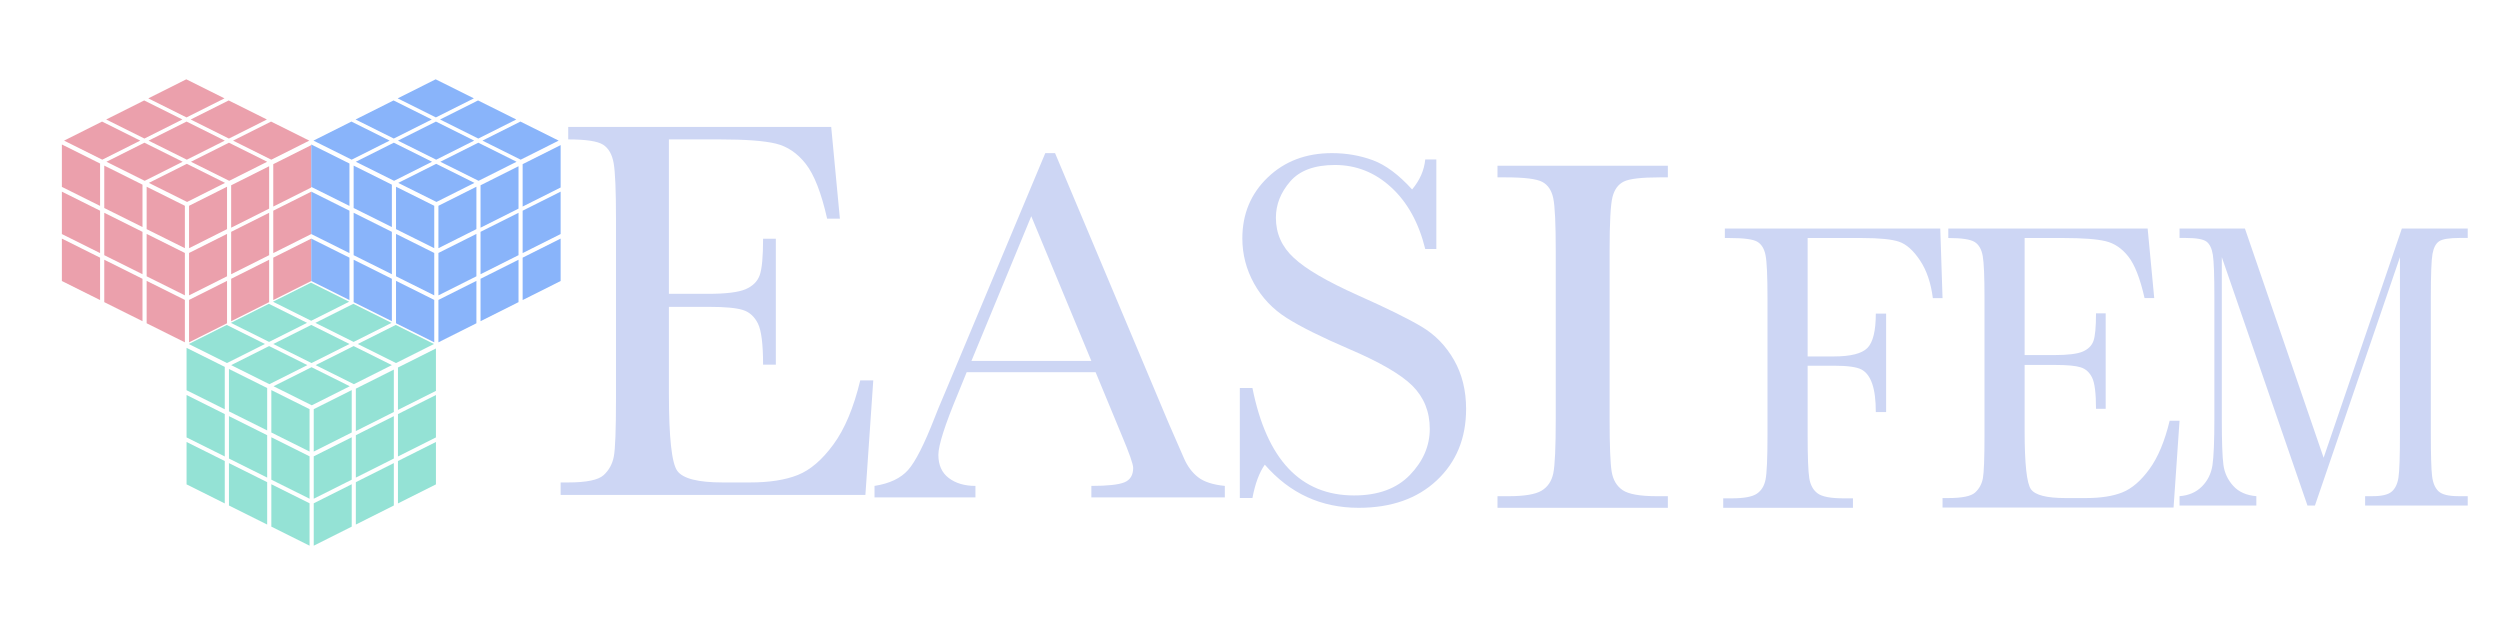
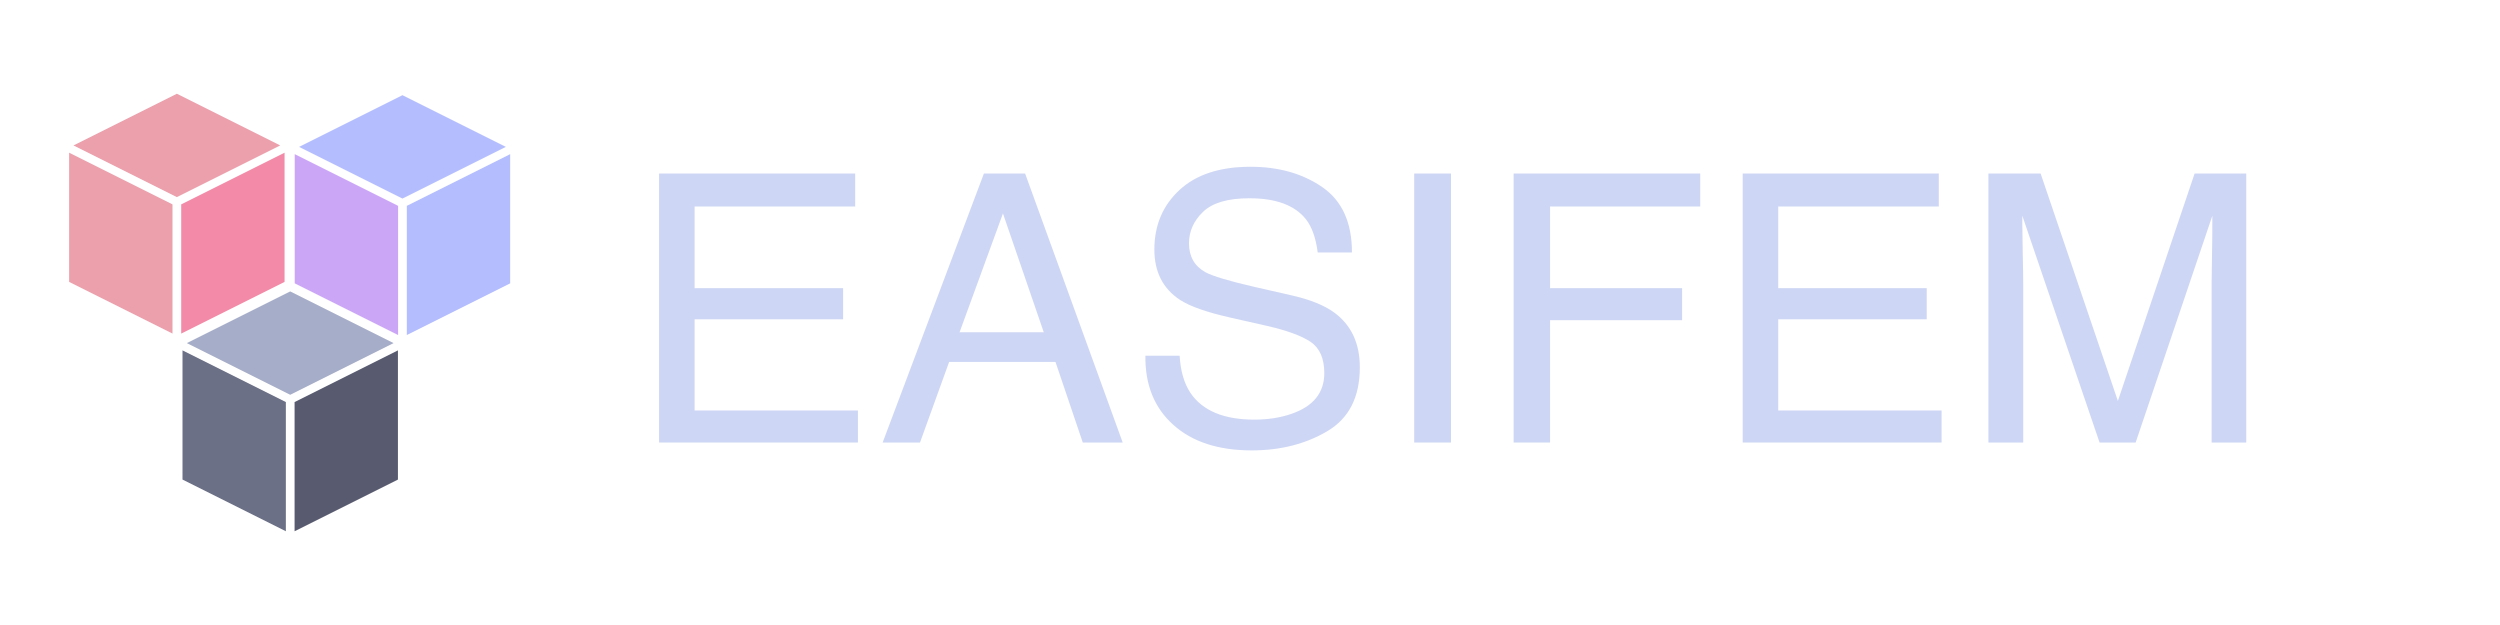
- <svg xmlns="http://www.w3.org/2000/svg" height="100%" stroke-miterlimit="10" style="fill-rule:nonzero;clip-rule:evenodd;stroke-linecap:round;stroke-linejoin:round;" version="1.1" viewBox="0 0 2000 500" width="100%" xml:space="preserve">
+ <svg xmlns="http://www.w3.org/2000/svg" xmlns:ns1="http://vectornator.io" height="100%" stroke-miterlimit="10" style="fill-rule:nonzero;clip-rule:evenodd;stroke-linecap:round;stroke-linejoin:round;" version="1.1" viewBox="0 0 2000 500" width="100%" xml:space="preserve">
  <defs />
-   <g id="layer1">
-     <path d="M318.363 402.743L348.75 387.496L348.75 353.575L318.363 368.824L318.363 402.743ZM318.363 365.176L348.75 349.93L348.75 316.01L318.363 331.255L318.363 365.176ZM279.342 241.379L248.779 226.142L218.394 241.388L248.956 256.624L279.342 241.379ZM245.657 258.282L215.092 243.045L184.706 258.291L215.271 273.528L245.657 258.282ZM282.884 273.539L313.27 258.291L282.685 243.045L252.299 258.291L282.884 273.539ZM218.614 275.193L249.198 290.442L279.585 275.193L248.999 259.949L218.614 275.193ZM316.594 259.949L286.207 275.193L316.793 290.44L347.178 275.193L316.594 259.949ZM181.397 259.949L151.011 275.193L181.576 290.431L211.962 275.187L181.397 259.949ZM215.304 276.852L184.918 292.098L215.502 307.347L245.887 292.098L215.304 276.852ZM250.991 436.551L281.376 421.305L281.376 387.386L250.991 402.63L250.991 436.551ZM250.991 398.983L281.376 383.736L281.376 349.817L250.991 365.063L250.991 398.983ZM249.218 293.755L218.833 309.002L249.417 324.248L279.802 309.002L249.218 293.755ZM149.25 387.496L179.814 402.734L179.814 368.815L149.25 353.577L149.25 387.496ZM149.25 349.93L179.814 365.165L179.814 331.246L149.25 316.01L149.25 349.93ZM149.25 312.194L179.814 327.431L179.814 293.51L149.25 278.274L149.25 312.194ZM183.158 404.402L213.742 419.646L213.742 385.727L183.158 370.481L183.158 404.402ZM183.158 366.833L213.742 382.081L213.742 348.16L183.158 332.914L183.158 366.833ZM183.158 329.097L213.742 344.343L213.742 310.422L183.158 295.177L183.158 329.097ZM217.065 421.305L247.649 436.551L247.649 402.63L217.065 387.386L217.065 421.305ZM217.065 383.736L247.649 398.983L247.649 365.063L217.065 349.817L217.065 383.736ZM217.065 346L247.649 361.246L247.649 327.327L217.065 312.081L217.065 346ZM284.676 419.646L315.062 404.402L315.062 370.478L284.676 385.727L284.676 419.646ZM284.676 382.079L315.062 366.833L315.062 332.914L284.676 348.16L284.676 382.079ZM282.907 276.852L252.52 292.098L283.105 307.343L313.491 292.098L282.907 276.852ZM318.363 294.02L318.363 327.94L348.75 312.695L348.75 278.774L318.363 294.02ZM250.991 361.246L281.376 346L281.376 312.081L250.991 327.327L250.991 361.246ZM284.676 344.845L315.061 329.598L315.061 295.679L284.676 310.923L284.676 344.845Z" fill="#94e2d5" fill-rule="nonzero" opacity="1" stroke="none" />
-     <path d="M218.614 240.052L249 224.806L249 190.884L218.614 206.132L218.614 240.052ZM218.614 202.484L249 187.238L249 153.318L218.614 168.564L218.614 202.484ZM179.592 78.688L149.029 63.45L118.644 78.696L149.205 93.933L179.592 78.688ZM145.906 95.591L115.342 80.354L84.956 95.6L115.521 110.837L145.906 95.591ZM183.134 110.848L213.52 95.6L182.935 80.354L152.55 95.6L183.134 110.848ZM118.863 112.503L149.449 127.751L179.835 112.503L149.25 97.257L118.863 112.503ZM216.844 97.257L186.458 112.503L217.042 127.749L247.428 112.503L216.844 97.257ZM81.647 97.257L51.262 112.503L81.826 127.74L112.212 112.495L81.647 97.257ZM115.554 114.161L85.168 129.407L115.752 144.655L146.138 129.407L115.554 114.161ZM151.241 273.858L181.627 258.613L181.627 224.694L151.241 239.939L151.241 273.858ZM151.241 236.291L181.627 221.045L181.627 187.126L151.241 202.371L151.241 236.291ZM149.469 131.064L119.083 146.31L149.667 161.556L180.052 146.31L149.469 131.064ZM49.5 224.806L80.064 240.043L80.064 206.124L49.5 190.887L49.5 224.806ZM49.5 187.238L80.064 202.475L80.064 168.555L49.5 153.318L49.5 187.238ZM49.5 149.502L80.064 164.739L80.064 130.819L49.5 115.582L49.5 149.502ZM83.408 241.71L113.992 256.956L113.992 223.036L83.408 207.79L83.408 241.71ZM83.408 204.142L113.992 219.389L113.992 185.468L83.408 170.222L83.408 204.142ZM83.408 166.405L113.992 181.651L113.992 147.732L83.408 132.486L83.408 166.405ZM117.315 258.613L147.899 273.858L147.899 239.939L117.315 224.694L117.315 258.613ZM117.315 221.045L147.899 236.291L147.899 202.371L117.315 187.126L117.315 221.045ZM117.315 183.309L147.899 198.554L147.899 164.635L117.315 149.389L117.315 183.309ZM184.927 256.956L215.312 241.71L215.312 207.788L184.927 223.036L184.927 256.956ZM184.927 219.387L215.312 204.142L215.312 170.222L184.927 185.468L184.927 219.387ZM183.156 114.161L152.771 129.407L183.355 144.652L213.741 129.407L183.156 114.161ZM218.614 131.329L218.614 165.249L249 150.003L249 116.084L218.614 131.329ZM151.241 198.554L181.627 183.309L181.627 149.389L151.241 164.635L151.241 198.554ZM184.927 182.152L215.312 166.907L215.312 132.987L184.927 148.232L184.927 182.152Z" fill="#eba0ac" fill-rule="nonzero" opacity="1" stroke="none" />
-     <path d="M418.114 240.051L448.5 224.805L448.5 190.882L418.114 206.131L418.114 240.051ZM418.114 202.482L448.5 187.236L448.5 153.317L418.114 168.562L418.114 202.482ZM379.092 78.686L348.53 63.449L318.145 78.695L348.706 93.931L379.092 78.686ZM345.407 95.589L314.843 80.352L284.456 95.598L315.021 110.835L345.407 95.589ZM382.635 110.846L413.02 95.598L382.435 80.352L352.051 95.598L382.635 110.846ZM318.365 112.501L348.949 127.75L379.335 112.501L348.751 97.256L318.365 112.501ZM416.344 97.256L385.959 112.501L416.544 127.747L446.928 112.501L416.344 97.256ZM281.147 97.256L250.762 112.501L281.325 127.738L311.712 112.493L281.147 97.256ZM315.054 114.159L284.669 129.405L315.253 144.653L345.638 129.405L315.054 114.159ZM350.742 273.858L381.126 258.612L381.126 224.692L350.742 239.938L350.742 273.858ZM350.742 236.289L381.126 221.043L381.126 187.124L350.742 202.369L350.742 236.289ZM348.968 131.063L318.584 146.308L349.168 161.555L379.552 146.308L348.968 131.063ZM249 224.805L279.564 240.041L279.564 206.123L249 190.885L249 224.805ZM249 187.236L279.564 202.473L279.564 168.554L249 153.317L249 187.236ZM249 149.5L279.564 164.737L279.564 130.818L249 115.581L249 149.5ZM282.908 241.708L313.492 256.954L313.492 223.034L282.908 207.789L282.908 241.708ZM282.908 204.14L313.492 219.388L313.492 185.466L282.908 170.22L282.908 204.14ZM282.908 166.403L313.492 181.65L313.492 147.73L282.908 132.485L282.908 166.403ZM316.817 258.612L347.401 273.858L347.401 239.938L316.817 224.692L316.817 258.612ZM316.817 221.043L347.401 236.289L347.401 202.369L316.817 187.124L316.817 221.043ZM316.817 183.307L347.401 198.553L347.401 164.634L316.817 149.387L316.817 183.307ZM384.427 256.954L414.814 241.708L414.814 207.786L384.427 223.034L384.427 256.954ZM384.427 219.385L414.814 204.14L414.814 170.22L384.427 185.466L384.427 219.385ZM382.658 114.159L352.271 129.405L382.855 144.651L413.242 129.405L382.658 114.159ZM418.114 131.327L418.114 165.247L448.5 150.002L448.5 116.082L418.114 131.327ZM350.742 198.553L381.126 183.307L381.126 149.387L350.742 164.634L350.742 198.553ZM384.427 182.151L414.814 166.905L414.814 132.985L384.427 148.231L384.427 182.151Z" fill="#89b4fa" fill-rule="nonzero" opacity="1" stroke="none" />
-     <g opacity="1">
-       <path d="M688.195 304.325L698.616 304.325L692.32 395.947L448.5 395.947L448.5 385.96L454.579 385.96C469.198 385.96 478.643 384.006 482.913 380.098C487.183 376.19 489.897 371.232 491.055 365.226C492.212 359.219 492.791 343.912 492.791 319.306L492.791 174.924C492.791 152.489 492.176 137.725 490.946 130.633C489.716 123.54 486.893 118.583 482.478 115.76C478.064 112.938 468.764 111.527 454.579 111.527L454.579 101.539L664.964 101.539L671.911 174.924L661.707 174.924C657.075 154.371 651.394 139.788 644.663 131.176C637.933 122.563 629.936 117.136 620.672 114.892C611.409 112.649 596.5 111.527 575.946 111.527L535.129 111.527L535.129 235.065L566.393 235.065C580.723 235.065 590.747 233.835 596.464 231.374C602.181 228.914 605.945 225.186 607.754 220.193C609.563 215.199 610.468 205.465 610.468 190.991L620.672 190.991L620.672 291.732L610.468 291.732C610.468 275.376 609.093 264.412 606.343 258.839C603.592 253.267 599.576 249.648 594.293 247.984C589.01 246.319 580.072 245.487 567.479 245.487L535.129 245.487L535.129 315.181C535.129 350.064 537.372 370.581 541.859 376.733C546.346 382.884 558.433 385.96 578.118 385.96L600.046 385.96C615.534 385.96 628.271 383.97 638.258 379.989C648.246 376.009 657.763 367.831 666.809 355.455C675.856 343.08 682.984 326.036 688.195 304.325Z" fill="#cdd6f4" fill-rule="nonzero" opacity="1" stroke="none" />
-     </g>
-     <g opacity="1">
-       <path d="M1735.73 336.562L1743.63 336.562L1738.85 406.015L1554.03 406.015L1554.03 398.445L1558.64 398.445C1569.72 398.445 1576.88 396.963 1580.11 394.001C1583.35 391.038 1585.41 387.28 1586.29 382.727C1587.16 378.174 1587.6 366.57 1587.6 347.918L1587.6 238.471C1587.6 221.464 1587.14 210.272 1586.2 204.896C1585.27 199.52 1583.13 195.762 1579.78 193.622C1576.44 191.483 1569.39 190.413 1558.64 190.413L1558.64 182.842L1718.12 182.842L1723.38 238.471L1715.65 238.471C1712.14 222.89 1707.83 211.836 1702.73 205.308C1697.63 198.779 1691.56 194.665 1684.54 192.964C1677.52 191.263 1666.22 190.413 1650.64 190.413L1619.7 190.413L1619.7 284.06L1643.4 284.06C1654.26 284.06 1661.86 283.127 1666.19 281.262C1670.52 279.397 1673.38 276.572 1674.75 272.786C1676.12 269.001 1676.81 261.622 1676.81 250.65L1684.54 250.65L1684.54 327.016L1676.81 327.016C1676.81 314.617 1675.76 306.306 1673.68 302.082C1671.59 297.857 1668.55 295.114 1664.54 293.853C1660.54 292.591 1653.76 291.96 1644.22 291.96L1619.7 291.96L1619.7 344.791C1619.7 371.234 1621.4 386.787 1624.8 391.45C1628.2 396.113 1637.36 398.445 1652.28 398.445L1668.91 398.445C1680.65 398.445 1690.3 396.936 1697.87 393.919C1705.44 390.901 1712.66 384.702 1719.51 375.321C1726.37 365.94 1731.78 353.02 1735.73 336.562Z" fill="#cdd6f4" fill-rule="nonzero" opacity="1" stroke="none" />
-     </g>
-     <g opacity="1">
-       <path d="M876.495 297.778L773.332 297.778L766.321 315.005C755.905 339.978 750.697 356.27 750.697 363.882C750.697 372.028 753.468 378.204 759.01 382.411C764.552 386.618 771.663 388.721 780.343 388.721L780.343 397.935L699.616 397.935L699.616 388.721C711.635 386.851 720.583 382.611 726.459 376.001C732.335 369.391 739.412 355.469 747.692 334.235C748.36 332.232 751.565 324.487 757.307 310.999L836.231 122.502L844.044 122.502L934.786 338.242L947.206 366.686C950.01 373.096 953.783 378.138 958.524 381.81C963.264 385.483 970.376 387.786 979.857 388.721L979.857 397.935L873.089 397.935L873.089 388.721C886.177 388.721 895.024 387.753 899.631 385.816C904.238 383.88 906.542 380.041 906.542 374.298C906.542 371.36 903.47 362.613 897.327 348.057L876.495 297.778ZM873.089 288.764L825.014 172.982L777.138 288.764L873.089 288.764Z" fill="#cdd6f4" fill-rule="nonzero" opacity="1" stroke="none" />
-     </g>
-     <g opacity="1">
-       <path d="M991.857 398.375L991.857 310.386L1001.95 310.386C1013.38 367.7 1040.49 396.357 1083.28 396.357C1102.52 396.357 1117.42 390.874 1127.98 379.91C1138.54 368.945 1143.82 356.668 1143.82 343.079C1143.82 329.356 1139.18 317.853 1129.89 308.57C1120.61 299.421 1103.66 289.6 1079.04 279.106C1057.11 269.688 1040.56 261.448 1029.39 254.384C1018.23 247.321 1009.52 238.139 1003.26 226.838C997.003 215.536 993.875 203.495 993.875 190.714C993.875 171.206 1000.64 154.96 1014.16 141.977C1027.68 128.994 1044.8 122.502 1065.52 122.502C1077.09 122.502 1087.99 124.386 1098.21 128.153C1108.44 131.92 1118.93 139.723 1129.69 151.563C1135.88 144.163 1139.38 136.158 1140.19 127.548L1149.07 127.548L1149.07 199.19L1140.19 199.19C1135.07 178.336 1126.03 161.922 1113.04 149.948C1100.06 137.974 1085.03 131.987 1067.94 131.987C1051.66 131.987 1039.72 136.394 1032.12 145.206C1024.52 154.018 1020.72 163.671 1020.72 174.165C1020.72 186.812 1025.49 197.508 1035.04 206.253C1044.46 215.133 1061.48 225.088 1086.1 236.121C1109.65 246.615 1126.77 255.057 1137.46 261.448C1148.16 267.838 1156.73 276.684 1163.19 287.986C1169.65 299.287 1172.88 312.337 1172.88 327.136C1172.88 350.546 1165.08 369.584 1149.47 384.248C1133.86 398.913 1113.01 406.246 1086.91 406.246C1056.91 406.246 1031.88 394.742 1011.84 371.736C1007.4 378.06 1004.1 386.939 1001.95 398.375L991.857 398.375Z" fill="#cdd6f4" fill-rule="nonzero" opacity="1" stroke="none" />
-     </g>
-     <g opacity="1">
-       <path d="M1198 141.886L1198 132.603L1334.29 132.603L1334.29 141.886L1327.91 141.886C1313.26 141.886 1303.66 142.996 1299.11 145.216C1294.57 147.435 1291.53 151.572 1289.99 157.626C1288.45 163.68 1287.68 178.076 1287.68 200.812L1287.68 335.01C1287.68 356.535 1288.23 370.628 1289.33 377.287C1290.43 383.947 1293.36 388.891 1298.13 392.119C1302.89 395.348 1312.01 396.963 1325.49 396.963L1334.29 396.963L1334.29 406.246L1198 406.246L1198 396.963L1206.79 396.963C1219.54 396.963 1228.37 395.483 1233.28 392.523C1238.19 389.563 1241.3 384.956 1242.62 378.7C1243.94 372.444 1244.6 357.881 1244.6 335.01L1244.6 200.812C1244.6 179.017 1243.94 164.958 1242.62 158.635C1241.3 152.312 1238.37 147.94 1233.83 145.518C1229.28 143.097 1219.47 141.886 1204.37 141.886L1198 141.886Z" fill="#cdd6f4" fill-rule="nonzero" opacity="1" stroke="none" />
-     </g>
-     <g opacity="1">
-       <path d="M1552.22 182.842L1554.03 238.528L1546.28 238.528C1544.75 226.337 1541.31 216.259 1535.99 208.296C1530.66 200.333 1525.09 195.363 1519.26 193.386C1513.44 191.409 1503.61 190.421 1489.77 190.421L1446.11 190.421L1446.11 285.153L1467.04 285.153C1480.55 285.153 1489.53 282.874 1493.98 278.316C1498.42 273.758 1500.65 264.614 1500.65 250.885L1508.89 250.885L1508.89 329.636L1500.65 329.636C1500.65 320.08 1499.69 312.529 1497.76 306.983C1495.84 301.436 1492.99 297.647 1489.2 295.615C1485.41 293.583 1478.02 292.567 1467.04 292.567L1446.11 292.567L1446.11 348.088C1446.11 365.662 1446.55 377.167 1447.43 382.604C1448.31 388.04 1450.54 392.077 1454.11 394.713C1457.68 397.349 1464.57 398.667 1474.78 398.667L1482.36 398.667L1482.36 406.246L1378.57 406.246L1378.57 398.667L1385.49 398.667C1395.04 398.667 1401.66 397.459 1405.34 395.042C1409.02 392.626 1411.38 388.864 1412.42 383.757C1413.47 378.65 1413.99 366.76 1413.99 348.088L1413.99 238.528C1413.99 220.735 1413.47 209.257 1412.42 204.095C1411.38 198.933 1409.18 195.363 1405.83 193.386C1402.48 191.409 1395.15 190.421 1383.84 190.421L1379.88 190.421L1379.88 182.842L1552.22 182.842Z" fill="#cdd6f4" fill-rule="nonzero" opacity="1" stroke="none" />
-     </g>
-     <g opacity="1">
-       <path d="M1858.9 366.21L1921.48 182.842L1974.18 182.842L1974.18 190.36L1967.85 190.36C1959.4 190.36 1953.87 191.259 1951.25 193.056C1948.63 194.854 1946.88 198.204 1946 203.107C1945.11 208.01 1944.67 219.668 1944.67 238.081L1944.67 346.762C1944.67 364.194 1945 375.607 1945.68 381C1946.35 386.393 1948.06 390.397 1950.81 393.012C1953.55 395.627 1958.81 396.934 1966.58 396.934L1974.18 396.934L1974.18 404.452L1892.09 404.452L1892.09 396.934L1898.17 396.934C1905.44 396.934 1910.48 395.736 1913.31 393.339C1916.14 390.942 1917.96 387.21 1918.76 382.144C1919.56 377.078 1919.96 365.284 1919.96 346.762L1919.96 205.722L1851.94 404.452L1845.98 404.452L1777.45 205.722L1777.45 335.485C1777.45 353.244 1777.87 365.338 1778.72 371.766C1779.56 378.194 1782.18 383.833 1786.57 388.681C1790.96 393.53 1797.13 396.281 1805.07 396.934L1805.07 404.452L1743.63 404.452L1743.63 396.934C1750.97 396.39 1756.95 393.802 1761.55 389.171C1766.15 384.541 1768.96 378.848 1769.98 372.093C1770.99 365.338 1771.5 352.808 1771.5 334.504L1771.5 238.081C1771.5 220.431 1771.09 209.045 1770.29 203.924C1769.49 198.804 1767.8 195.263 1765.22 193.302C1762.65 191.34 1757.01 190.36 1748.31 190.36L1743.63 190.36L1743.63 182.842L1795.94 182.842L1858.9 366.21Z" fill="#cdd6f4" fill-rule="nonzero" opacity="1" stroke="none" />
+   <g id="layer1" ns1:layerName="layer1">
+     <g opacity="1" ns1:layerName="Group 11">
+       <g opacity="1" ns1:layerName="Group 10">
+         <g opacity="1" ns1:layerName="Group 1">
+           <path d="M58.787 116.344L141.474 75L224.161 116.344L141.474 157.687L58.787 116.344Z" fill="#eba0ac" fill-rule="nonzero" opacity="1" stroke="none" ns1:layerName="Curve 1" />
+           <path d="M144.962 163.501L227.65 122.158L227.65 225.517L144.962 266.86L144.962 163.501Z" fill="#f38ba8" fill-rule="nonzero" opacity="1" stroke="none" ns1:layerName="Curve 2" />
+           <path d="M55.298 122.158L137.986 163.501L137.986 266.86L55.298 225.517L55.298 122.158Z" fill="#eba0ac" fill-rule="nonzero" opacity="1" stroke="none" ns1:layerName="Curve 3" />
+         </g>
+         <g opacity="1" ns1:layerName="Group 8">
+           <path d="M149.484 274.483L232.172 233.14L314.859 274.483L232.172 315.827L149.484 274.483Z" fill="#a6adc8" fill-rule="nonzero" opacity="1" stroke="none" ns1:layerName="Curve 1" />
+           <path d="M235.66 321.641L318.347 280.297L318.347 383.656L235.66 425L235.66 321.641Z" fill="#585b70" fill-rule="nonzero" opacity="1" stroke="none" ns1:layerName="Curve 2" />
+           <path d="M145.996 280.297L228.683 321.641L228.683 425L145.996 383.656L145.996 280.297Z" fill="#6c7086" fill-rule="nonzero" opacity="1" stroke="none" ns1:layerName="Curve 3" />
+         </g>
+         <g opacity="1" ns1:layerName="Group 9">
+           <path d="M239.278 117.506L321.965 76.163L404.652 117.506L321.965 158.85L239.278 117.506Z" fill="#b4befe" fill-rule="nonzero" opacity="1" stroke="none" ns1:layerName="Curve 1" />
+           <path d="M325.453 164.664L408.141 123.32L408.141 226.68L325.453 268.023L325.453 164.664Z" fill="#b4befe" fill-rule="nonzero" opacity="1" stroke="none" ns1:layerName="Curve 2" />
+           <path d="M235.789 123.32L318.477 164.664L318.477 268.023L235.789 226.68L235.789 123.32Z" fill="#cba6f7" fill-rule="nonzero" opacity="1" stroke="none" ns1:layerName="Curve 3" />
+         </g>
+       </g>
+       <g fill="#cdd6f4" opacity="1" stroke="none" ns1:layerName="Text 1">
+         <path d="M527.261 138.831L684.145 138.831L684.145 165.198L555.679 165.198L555.679 230.53L674.477 230.53L674.477 255.432L555.679 255.432L555.679 328.381L686.343 328.381L686.343 354.016L527.261 354.016L527.261 138.831Z" />
+         <path d="M835.024 265.832L802.358 170.764L767.642 265.832L835.024 265.832ZM787.124 138.831L820.083 138.831L898.159 354.016L866.226 354.016L844.399 289.563L759.292 289.563L736.001 354.016L706.118 354.016L787.124 138.831Z" />
+         <path d="M943.716 284.582C944.399 296.789 947.28 306.702 952.358 314.319C962.026 328.577 979.067 335.706 1003.48 335.706C1014.42 335.706 1024.38 334.143 1033.36 331.018C1050.75 324.963 1059.44 314.123 1059.44 298.498C1059.44 286.78 1055.78 278.43 1048.45 273.45C1041.03 268.567 1029.41 264.319 1013.59 260.706L984.438 254.114C965.395 249.817 951.919 245.081 944.009 239.905C930.337 230.92 923.501 217.493 923.501 199.622C923.501 180.286 930.19 164.416 943.569 152.014C956.948 139.612 975.894 133.411 1000.41 133.411C1022.96 133.411 1042.13 138.855 1057.9 149.744C1073.67 160.632 1081.56 178.039 1081.56 201.965L1054.16 201.965C1052.7 190.442 1049.58 181.604 1044.79 175.452C1035.9 164.221 1020.82 158.606 999.526 158.606C982.339 158.606 969.985 162.219 962.466 169.446C954.946 176.672 951.186 185.071 951.186 194.641C951.186 205.188 955.581 212.903 964.37 217.786C970.132 220.911 983.169 224.817 1003.48 229.504L1033.66 236.389C1048.21 239.709 1059.44 244.25 1067.35 250.012C1081.02 260.071 1087.86 274.67 1087.86 293.811C1087.86 317.639 1079.19 334.68 1061.86 344.934C1044.52 355.188 1024.38 360.315 1001.43 360.315C974.673 360.315 953.726 353.479 938.589 339.807C923.452 326.233 916.03 307.825 916.323 284.582L943.716 284.582Z" />
+         <path d="M1131.36 138.831L1160.81 138.831L1160.81 354.016L1131.36 354.016L1131.36 138.831Z" />
+         <path d="M1210.9 138.831L1360.17 138.831L1360.17 165.198L1240.05 165.198L1240.05 230.53L1345.67 230.53L1345.67 256.164L1240.05 256.164L1240.05 354.016L1210.9 354.016L1210.9 138.831Z" />
+         <path d="M1394.16 138.831L1551.04 138.831L1551.04 165.198L1422.57 165.198L1422.57 230.53L1541.37 230.53L1541.37 255.432L1422.57 255.432L1422.57 328.381L1553.24 328.381L1553.24 354.016L1394.16 354.016L1394.16 138.831Z" />
+         <path d="M1590.74 138.831L1632.49 138.831L1694.3 320.764L1755.68 138.831L1796.99 138.831L1796.99 354.016L1769.3 354.016L1769.3 227.014C1769.3 222.62 1769.4 215.344 1769.59 205.188C1769.79 195.032 1769.89 184.143 1769.89 172.522L1708.51 354.016L1679.65 354.016L1617.84 172.522L1617.84 179.114C1617.84 184.387 1617.96 192.419 1618.2 203.21C1618.45 214.001 1618.57 221.936 1618.57 227.014L1618.57 354.016L1590.74 354.016L1590.74 138.831Z" />
+       </g>
    </g>
  </g>
</svg>
